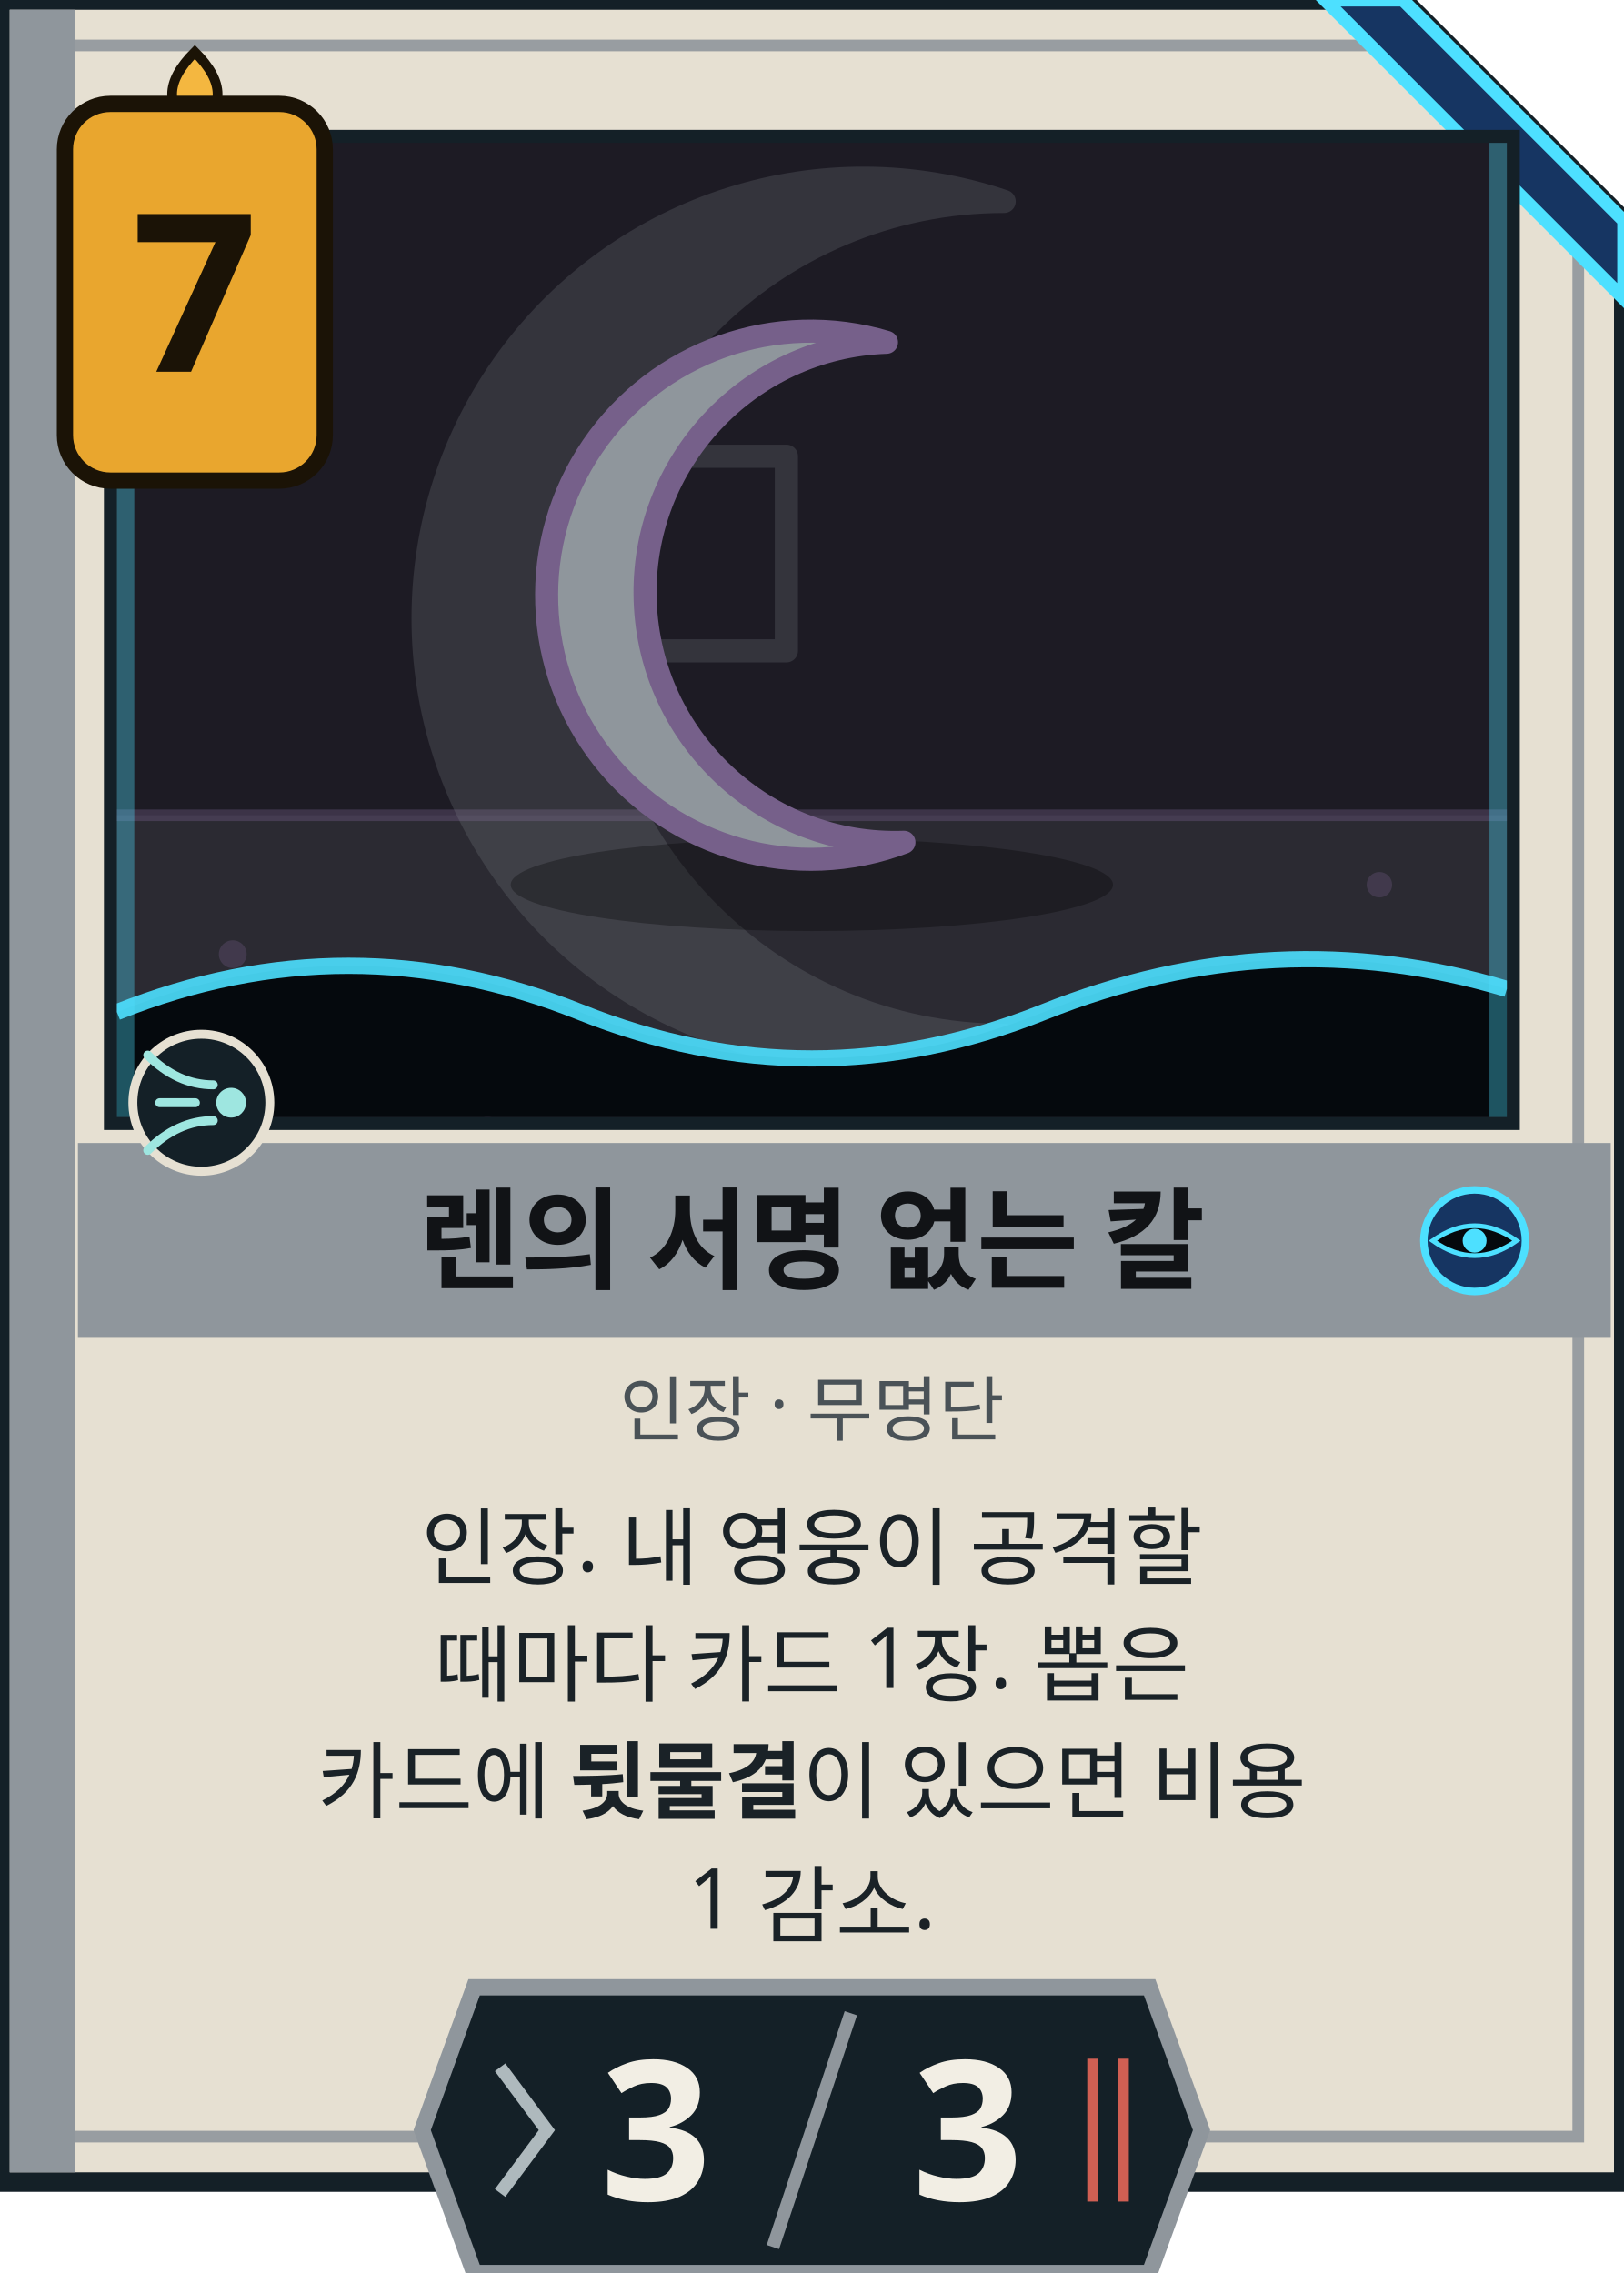
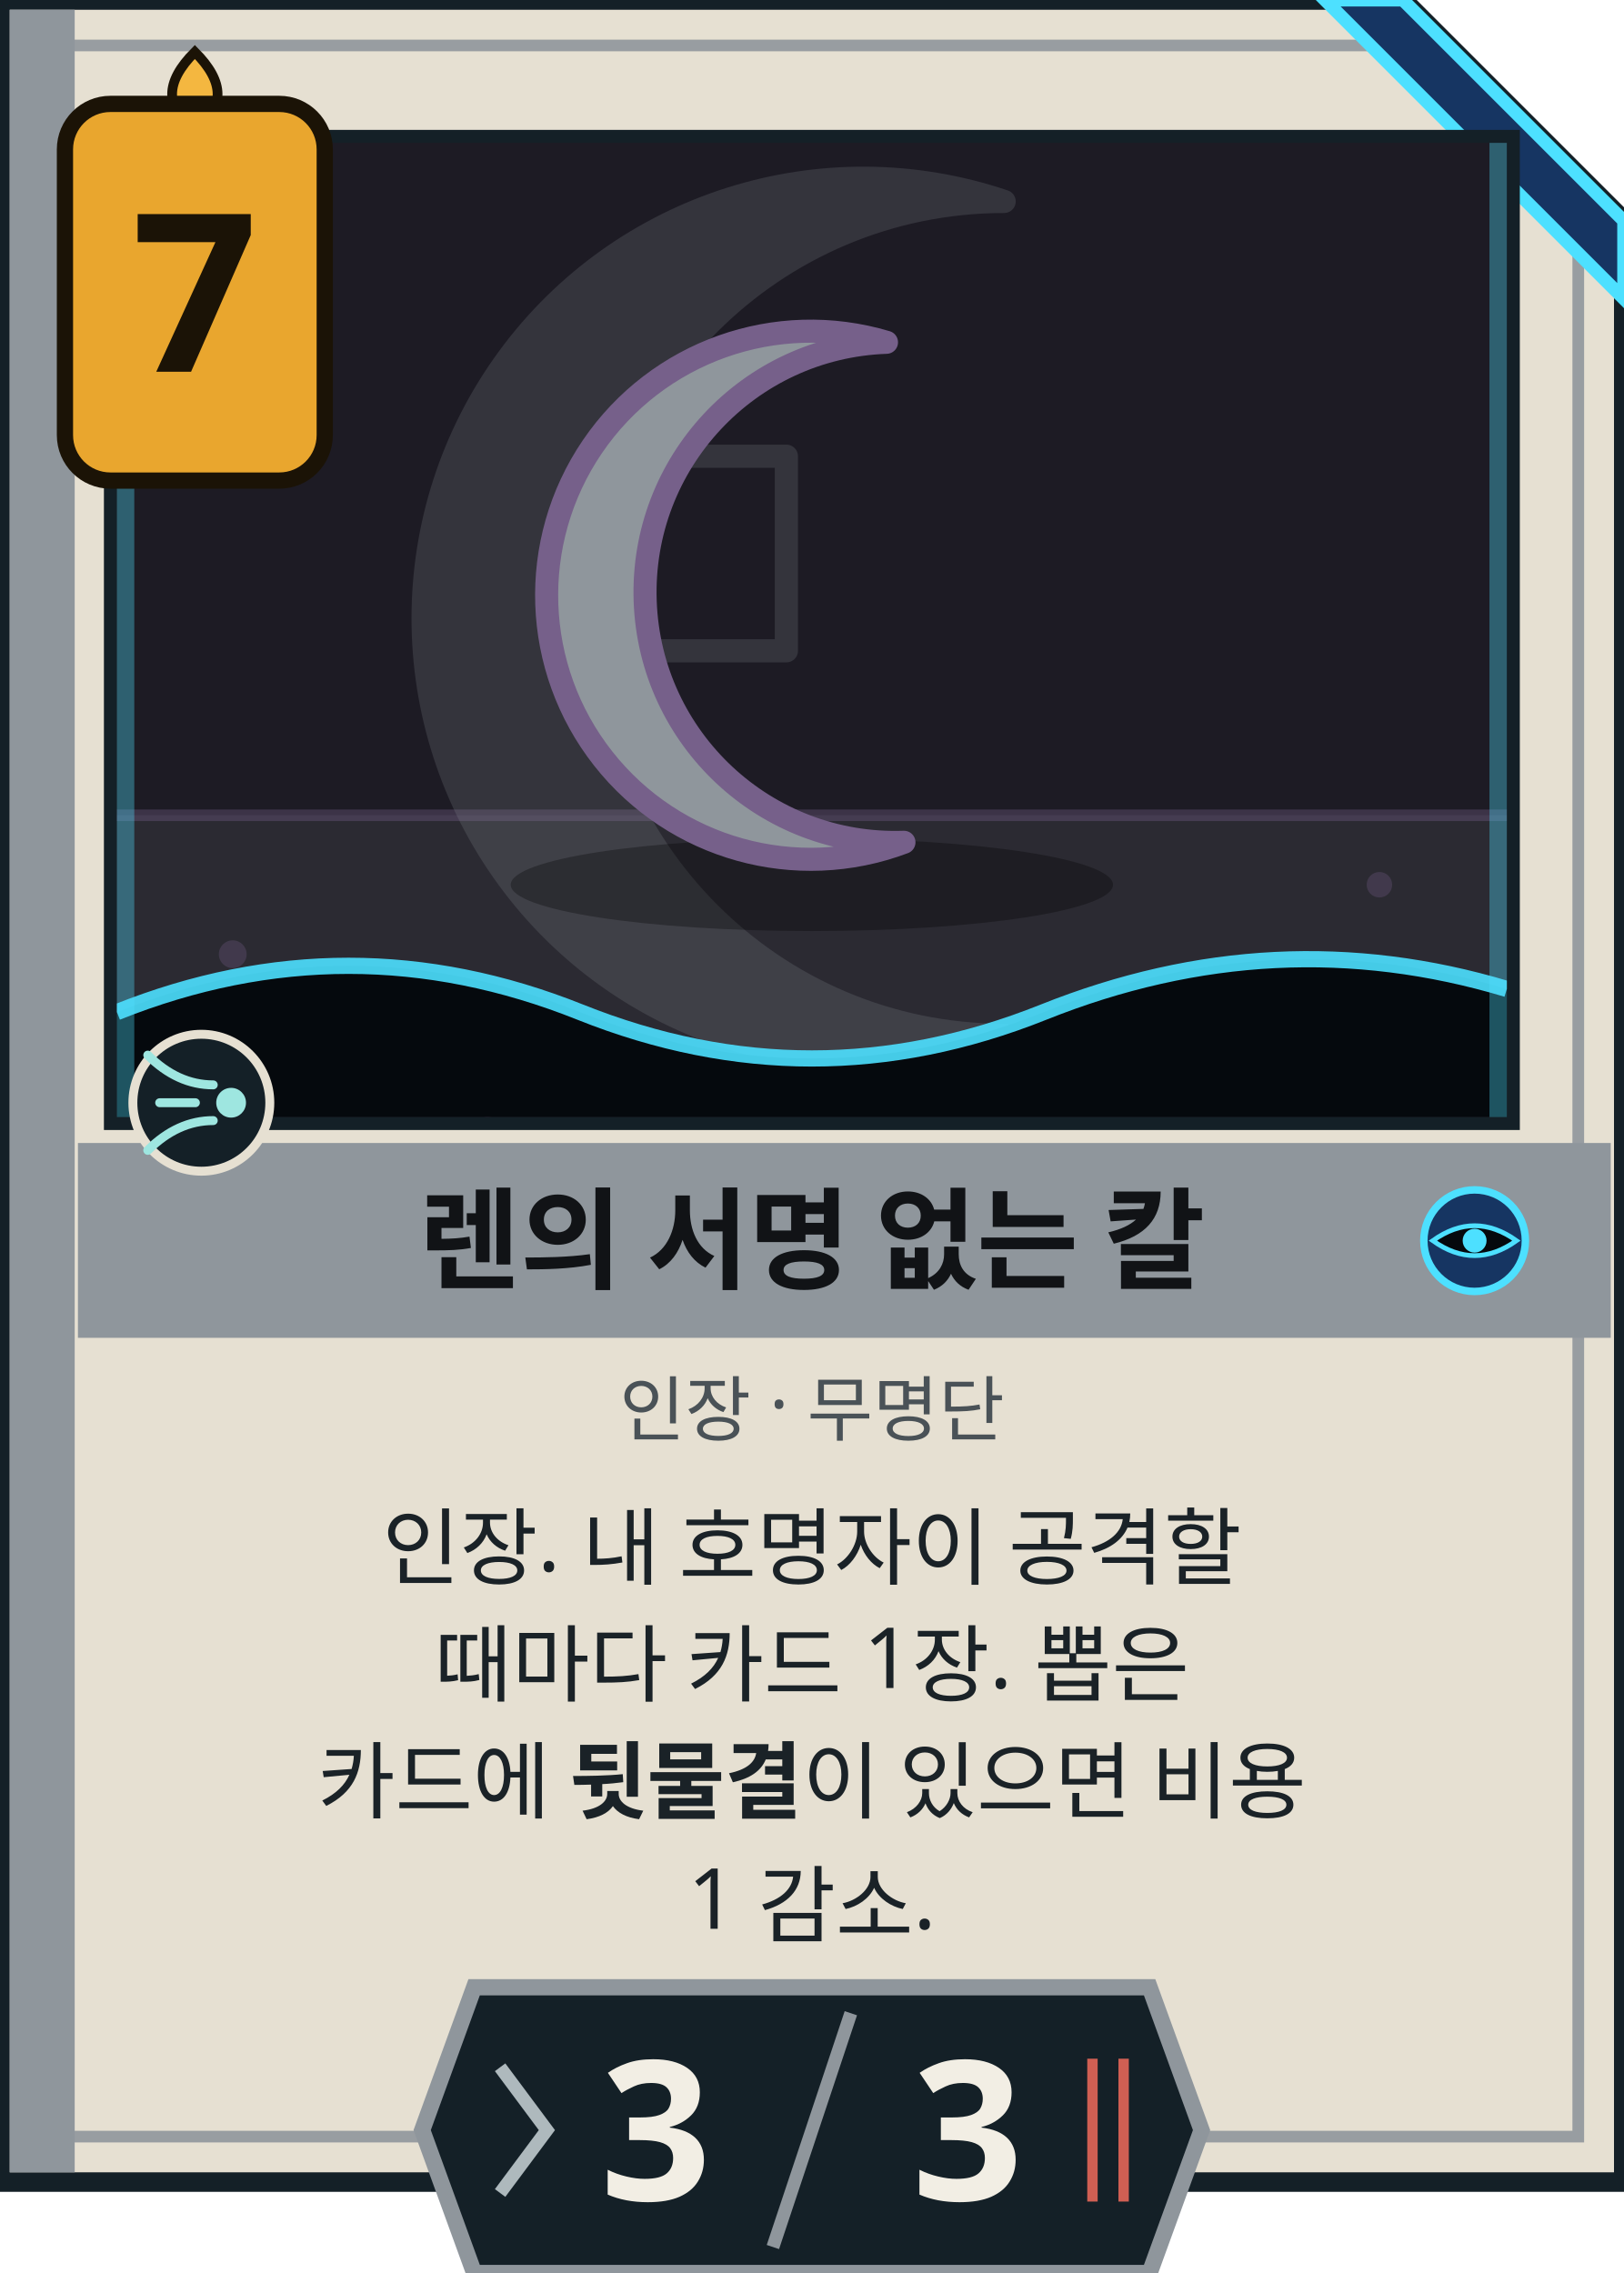
<svg xmlns="http://www.w3.org/2000/svg" viewBox="0 0 250 350" width="250" height="350">
  <path d="M0 0H216L250 34V336H0Z" fill="#E6E0D2" stroke="#142027" stroke-width="3" stroke-linejoin="round" />
  <path d="M7 7H213.2L243 36.8V329H7Z" fill="none" stroke="#8F969C" stroke-opacity="0.9" stroke-width="1.8" />
  <rect x="1.5" y="1.5" width="10" height="333" fill="#8F969C" />
  <path d="M204 0H216L250 34V46Z" fill="#163562" stroke="#4DE0FF" stroke-width="2" />
  <rect x="16" y="20" width="218" height="154" fill="#142027" />
  <svg x="18" y="22" width="214" height="150" viewBox="0 0 120 90" preserveAspectRatio="xMidYMid slice" overflow="hidden">
    <rect width="120" height="90" fill="#1D1B24" />
    <path d="M0 61H120V90H0Z" fill="#8F969C" fill-opacity=".12" />
    <path d="M0 61H120" stroke="#76608A" stroke-opacity=".35" stroke-width="1" />
    <circle cx="32" cy="88" r="1.0" fill="#76608A" fill-opacity=".3" />
    <circle cx="109" cy="67" r="1.1" fill="#76608A" fill-opacity=".3" />
    <circle cx="10" cy="73" r="1.2" fill="#76608A" fill-opacity=".3" />
    <circle cx="105" cy="81" r="1.1" fill="#76608A" fill-opacity=".3" />
    <circle cx="44" cy="83" r="1.4" fill="#76608A" fill-opacity=".3" />
    <circle cx="37" cy="79" r="1.0" fill="#76608A" fill-opacity=".3" />
    <g opacity=".2">
      <g transform="translate(64.6 44.0) rotate(0) scale(40.0)" stroke-width="0.050" stroke-linejoin="round" stroke-linecap="round">
        <path d="M.3-.9A.95.95 0 1 0 .3.9A.7.7 0 1 1 .3-.9Z" fill="#8F969C" stroke="#8F969C" />
        <rect x="-.55" y="-.35" width=".38" height=".42" fill="#1D1B24" stroke="#8F969C" />
      </g>
    </g>
    <ellipse cx="60" cy="67" rx="26" ry="4" fill="#000" fill-opacity=".3" />
    <g transform="translate(60.0 42.0) rotate(-2) scale(24.0)" stroke-width="0.083" stroke-linejoin="round" stroke-linecap="round">
      <path d="M.3-.9A.95.95 0 1 0 .3.9A.7.7 0 1 1 .3-.9Z" fill="#8F969C" stroke="#76608A" />
    </g>
    <path d="M0 78Q20 70 40 78T80 78T120 76V90H0Z" fill="#05090D" />
    <path d="M0 78Q20 70 40 78T80 78T120 76" fill="none" stroke="#4DE0FF" stroke-width="1.4" stroke-opacity=".9" />
    <rect width="120" height="90" fill="none" stroke="#4DE0FF" stroke-opacity=".35" stroke-width="3" />
  </svg>
  <rect x="12" y="176" width="236" height="30" fill="#8F969C" />
  <text x="125" y="197.12" text-anchor="middle" font-size="17" font-weight="700" fill="#111316" font-family="'Noto Sans KR','Malgun Gothic','Apple SD Gothic Neo',system-ui,sans-serif">렌의 서명 없는 칼</text>
  <g transform="translate(216 180) scale(.46)">
    <circle cx="24" cy="24" r="17" fill="#163562" stroke="#4DE0FF" stroke-width="2.5" />
    <path d="M10 24Q24 14 38 24Q24 34 10 24Z" fill="#05090D" stroke="#4DE0FF" stroke-width="1.6" />
    <circle cx="24" cy="24" r="4" fill="#4DE0FF" />
  </g>
  <g transform="translate(20 158.8) scale(0.4583333)">
    <circle cx="24" cy="24" r="23" fill="#142027" stroke="#E6E0D2" stroke-width="3" />
    <circle cx="34" cy="24" r="5" fill="#9EE6E0" />
    <path d="M28 18Q16 18 6 8M28 30Q16 30 6 40M22 24H10" fill="none" stroke="#9EE6E0" stroke-width="3" stroke-linecap="round" />
  </g>
  <text x="125" y="221" text-anchor="middle" font-size="11" fill="#4A5257" font-family="'Noto Sans KR','Malgun Gothic','Apple SD Gothic Neo',system-ui,sans-serif">인장 · 무명단</text>
-   <text x="125" y="243" text-anchor="middle" font-size="13" fill="#1A2227" font-family="'Noto Sans KR','Malgun Gothic','Apple SD Gothic Neo',system-ui,sans-serif">인장. 내 영웅이 공격할</text>
+   <text x="125" y="243" text-anchor="middle" font-size="13" fill="#1A2227" font-family="'Noto Sans KR','Malgun Gothic','Apple SD Gothic Neo',system-ui,sans-serif">인장. 내 호명자이 공격할</text>
  <text x="125" y="261" text-anchor="middle" font-size="13" fill="#1A2227" font-family="'Noto Sans KR','Malgun Gothic','Apple SD Gothic Neo',system-ui,sans-serif">때마다 카드 1장. 뽑은</text>
  <text x="125" y="279" text-anchor="middle" font-size="13" fill="#1A2227" font-family="'Noto Sans KR','Malgun Gothic','Apple SD Gothic Neo',system-ui,sans-serif">카드에 <tspan font-weight="800">뒷물결</tspan>이 있으면 비용</text>
  <text x="125" y="297" text-anchor="middle" font-size="13" fill="#1A2227" font-family="'Noto Sans KR','Malgun Gothic','Apple SD Gothic Neo',system-ui,sans-serif">1 감소.</text>
  <g transform="translate(10 16)">
    <path d="M20 -8Q27 -1 20 4Q13 -1 20 -8Z" fill="#F4B740" stroke="#1B1306" stroke-width="1.5" />
    <rect width="40" height="58" rx="7" fill="#E9A62E" stroke="#1B1306" stroke-width="2.5" />
    <text x="20" y="41.24" text-anchor="middle" font-size="34" font-weight="800" fill="#1B1306" font-family="'Noto Sans KR','Malgun Gothic','Apple SD Gothic Neo',system-ui,sans-serif">7</text>
  </g>
  <g transform="translate(65 306)">
    <path d="M8 0H112L120 22L112 44H8L0 22Z" fill="#142027" stroke="#8F969C" stroke-width="2.5" />
    <path d="M66 4L54 40" stroke="#8F969C" stroke-width="2" />
    <path d="M12 12.32L19.2 22L12 31.68" fill="none" stroke="#AEB9BD" stroke-width="2" />
    <path d="M108 11V33M103.2 11V33" stroke="#FF6F5E" stroke-opacity=".8" stroke-width="1.6" />
    <text x="36" y="32.8" text-anchor="middle" font-size="30" font-weight="800" fill="#F2EEE4" font-family="'Noto Sans KR','Malgun Gothic','Apple SD Gothic Neo',system-ui,sans-serif">3</text>
    <text x="84" y="32.8" text-anchor="middle" font-size="30" font-weight="800" fill="#F2EEE4" font-family="'Noto Sans KR','Malgun Gothic','Apple SD Gothic Neo',system-ui,sans-serif">3</text>
  </g>
</svg>
